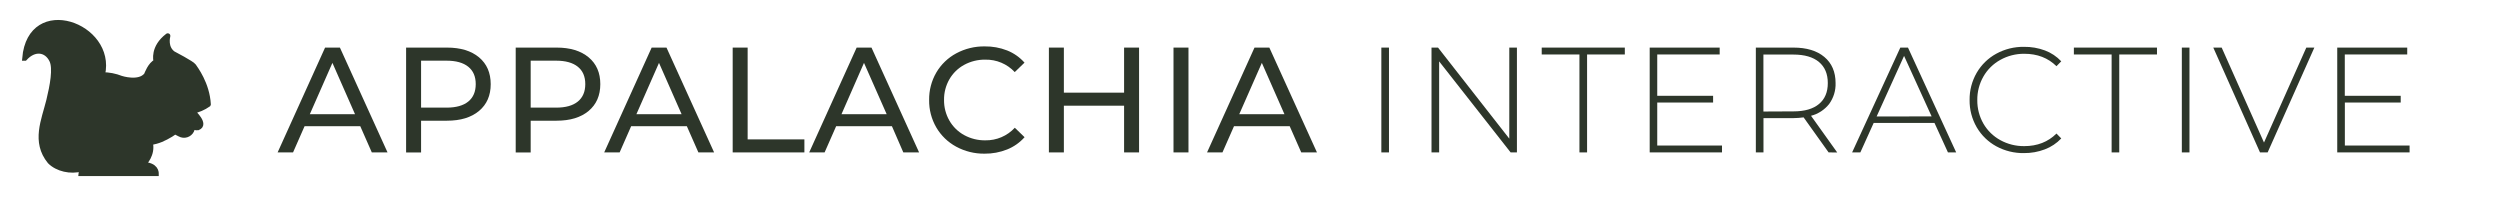
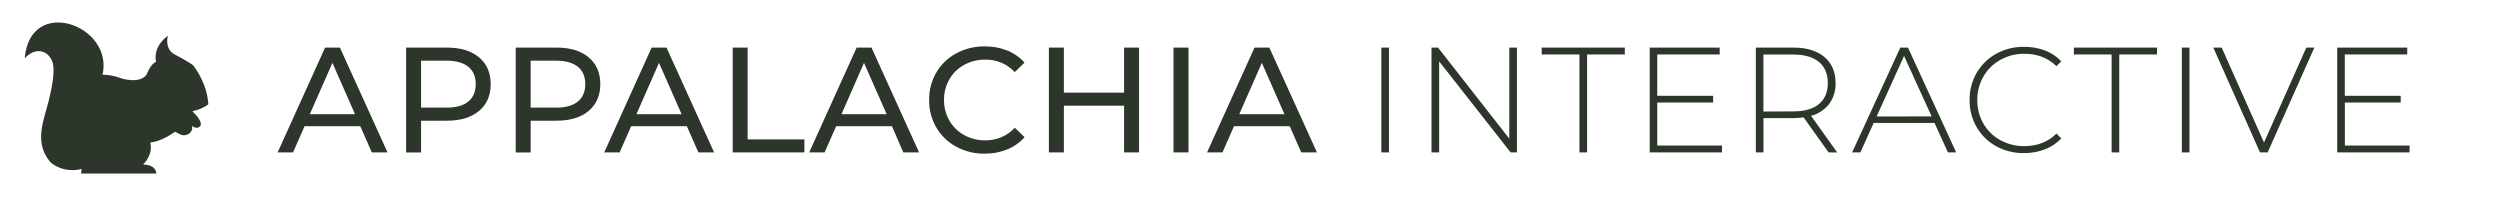
<svg xmlns="http://www.w3.org/2000/svg" width="1536" height="128" viewBox="0 0 1536 128">
  <defs>
    <style>
      .cls-1 {
        fill: none;
      }

-       .cls-2, .cls-3 {
+       .cls-2 {
        fill: #2d362a;
-       }
- 
-       .cls-2 {
-         stroke: #2d362a;
-         stroke-miterlimit: 7.57;
-         stroke-width: 3.08px;
      }
    </style>
  </defs>
  <g id="Layer_2" data-name="Layer 2">
    <g id="Squirrel_Strip_Logo_Green" data-name="Squirrel Strip Logo Green">
      <g>
        <rect id="Background" class="cls-1" width="1536" height="128" />
        <path id="Squirrel_Filled" data-name="Squirrel Filled" class="cls-2" d="M121.53,78.49A4.46,4.46,0,0,1,118,77.37a.05.05,0,0,0-.09,0,3.55,3.55,0,0,1-.16,2.83,5.24,5.24,0,0,1-7.23,2.26l-3-1.53a0,0,0,0,0,0,0c-.17.12-1.11.84-2.54,1.74C101,85.07,97,87,92.36,87.54a0,0,0,0,0,0,.06C94.08,94.9,88.73,100.3,88,101a.05.05,0,0,0,0,.09c8,.21,8,5,8,5.54a0,0,0,0,1,0,0H49.82a0,0,0,0,1,0,0l.3-2.76s0-.07-.06-.06c-6.65,1.88-14.83.08-19.45-4.59h0C20.72,87.1,27,73.86,30,61.67c2.18-8.92,4.22-19.73,1.82-24.65-3.28-6.75-10.69-7.68-16.55-1.25,0,0-.09,0-.09,0C18.52-3,69.94,15.44,63,45.84a0,0,0,0,0,0,.06,31.5,31.5,0,0,1,11.42,2.21S85.54,51.76,90,46v0c.09-.24,2.36-6.58,5.9-8.06a.08.08,0,0,0,0-.07c-.19-.66-2.2-8.77,7.15-15.87a.05.05,0,0,1,.08.05c-.27,1-1.65,7.27,3.17,10.83h0c.23.12,11.72,6.12,12.7,7.63S127.29,51.41,128,64.1a.05.05,0,0,1,0,.05,25.73,25.73,0,0,1-9.77,4.19.05.05,0,0,0,0,.09c.87.8,8.56,8,3.42,10Z" />
        <g>
-           <path class="cls-3" d="M221.35,77.54H187.13l-7.08,16.1h-9.48l29.16-64.4h9.11l29.26,64.4h-9.66Zm-3.22-7.36L204.24,38.63,190.35,70.18Z" />
-           <path class="cls-3" d="M294.31,35.22q7.17,6,7.18,16.47t-7.18,16.47q-7.17,6-19.69,6H258.71v19.5h-9.2V29.24h25.11Q287.13,29.24,294.31,35.22Zm-6.62,27.19q4.59-3.73,4.6-10.72T287.69,41q-4.6-3.72-13.34-3.72H258.71V66.13h15.64Q283.08,66.13,287.69,62.41Z" />
-           <path class="cls-3" d="M361.65,35.22q7.19,6,7.18,16.47t-7.18,16.47q-7.17,6-19.69,6H326.05v19.5h-9.2V29.24H342Q354.47,29.24,361.65,35.22ZM355,62.41q4.59-3.73,4.6-10.72T355,41q-4.61-3.72-13.34-3.72H326.05V66.13h15.64Q350.42,66.13,355,62.41Z" />
-           <path class="cls-3" d="M422,77.54H387.78l-7.08,16.1h-9.48l29.16-64.4h9.11l29.26,64.4h-9.66Zm-3.22-7.36L404.89,38.63,391,70.18Z" />
-           <path class="cls-3" d="M450.16,29.24h9.19v56.4h34.87v8H450.16Z" />
-           <path class="cls-3" d="M548,77.54H513.73l-7.09,16.1h-9.47l29.16-64.4h9.11l29.25,64.4H555Zm-3.22-7.36L530.84,38.63,517,70.18Z" />
-           <path class="cls-3" d="M587.46,90.1a31.52,31.52,0,0,1-12.19-11.78,32.63,32.63,0,0,1-4.41-16.88,32.68,32.68,0,0,1,4.41-16.88,31.45,31.45,0,0,1,12.24-11.78A35.82,35.82,0,0,1,605,28.51,36.41,36.41,0,0,1,618.79,31a28.14,28.14,0,0,1,10.67,7.49l-6,5.8a24,24,0,0,0-18.12-7.64,26.36,26.36,0,0,0-13,3.22,23.43,23.43,0,0,0-9.06,8.88,24.81,24.81,0,0,0-3.26,12.65,24.81,24.81,0,0,0,3.26,12.65A23.43,23.43,0,0,0,592.38,83a26.25,26.25,0,0,0,13,3.22,24.06,24.06,0,0,0,18.12-7.73l6,5.8a28.54,28.54,0,0,1-10.72,7.54,36.17,36.17,0,0,1-13.84,2.58A35.59,35.59,0,0,1,587.46,90.1Z" />
-           <path class="cls-3" d="M699.84,29.24v64.4h-9.2V64.94h-37v28.7h-9.2V29.24h9.2V56.93h37V29.24Z" />
-           <path class="cls-3" d="M721,29.24h9.2v64.4H721Z" />
-           <path class="cls-3" d="M792.39,77.54H758.17l-7.09,16.1h-9.47l29.16-64.4h9.11l29.26,64.4h-9.66Zm-3.22-7.36L775.28,38.63,761.39,70.18Z" />
-           <path class="cls-3" d="M848.7,29.24h4.69v64.4H848.7Z" />
-           <path class="cls-3" d="M932,29.24v64.4h-3.87L884.21,37.71V93.64h-4.69V29.24h4l43.79,55.94V29.24Z" />
-           <path class="cls-3" d="M970.41,33.47H947.23V29.24h51.06v4.23H975.1V93.64h-4.69Z" />
-           <path class="cls-3" d="M1058,89.41v4.23h-44.43V29.24h43v4.23h-38.36v25.4h34.32V63h-34.32v26.4Z" />
-           <path class="cls-3" d="M1123.5,93.64l-15.37-21.53a46.37,46.37,0,0,1-6.25.46h-18.4V93.64h-4.69V29.24h23.09q12.13,0,19,5.75t6.9,16a20.73,20.73,0,0,1-3.91,12.84,20.74,20.74,0,0,1-11.18,7.31l16.1,22.54Zm-21.62-25.21q10.3,0,15.73-4.55T1123,51q0-8.37-5.43-12.92t-15.73-4.56h-18.4v35Z" />
-           <path class="cls-3" d="M1188.54,75.52h-37.35L1143,93.64h-5.06l29.62-64.4h4.7l29.62,64.4h-5.06Zm-1.75-4-16.93-37.17L1153,71.56Z" />
-           <path class="cls-3" d="M1226.49,89.87a31.28,31.28,0,0,1-12-11.68,32.53,32.53,0,0,1-4.37-16.75,32.51,32.51,0,0,1,4.37-16.74,31.31,31.31,0,0,1,12-11.69,34.45,34.45,0,0,1,17.06-4.23A35.57,35.57,0,0,1,1256.43,31a26.41,26.41,0,0,1,10,6.67l-2.94,3q-7.73-7.64-19.78-7.63A29.7,29.7,0,0,0,1229,36.79,26.94,26.94,0,0,0,1218.62,47a28.37,28.37,0,0,0-3.77,14.49,28.32,28.32,0,0,0,3.77,14.49A26.89,26.89,0,0,0,1229,86.1a29.81,29.81,0,0,0,14.72,3.68q12,0,19.78-7.73l2.94,3a27,27,0,0,1-10.07,6.71,35.11,35.11,0,0,1-12.84,2.3A34.45,34.45,0,0,1,1226.49,89.87Z" />
-           <path class="cls-3" d="M1297.38,33.47h-23.19V29.24h51.06v4.23h-23.18V93.64h-4.69Z" />
-           <path class="cls-3" d="M1340.52,29.24h4.69v64.4h-4.69Z" />
-           <path class="cls-3" d="M1421.94,29.24l-28.7,64.4h-4.69l-28.71-64.4H1365l26,58.33,26-58.33Z" />
-           <path class="cls-3" d="M1480.45,89.41v4.23H1436V29.24h43v4.23h-38.36v25.4H1475V63h-34.32v26.4Z" />
+           <path class="cls-2" d="M221.35,77.54H187.13l-7.08,16.1h-9.48l29.16-64.4h9.11l29.26,64.4h-9.66Zm-3.22-7.36L204.24,38.63,190.35,70.18Z" />
+           <path class="cls-2" d="M294.31,35.22q7.17,6,7.18,16.47t-7.18,16.47q-7.17,6-19.69,6H258.71v19.5h-9.2V29.24h25.11Q287.13,29.24,294.31,35.22Zm-6.62,27.19q4.59-3.73,4.6-10.72T287.69,41q-4.6-3.72-13.34-3.72H258.71V66.13h15.64Q283.08,66.13,287.69,62.41Z" />
+           <path class="cls-2" d="M361.65,35.22q7.19,6,7.18,16.47t-7.18,16.47q-7.17,6-19.69,6H326.05v19.5h-9.2V29.24H342Q354.47,29.24,361.65,35.22ZM355,62.41q4.59-3.73,4.6-10.72T355,41q-4.61-3.72-13.34-3.72H326.05V66.13h15.64Q350.42,66.13,355,62.41Z" />
+           <path class="cls-2" d="M422,77.54H387.78l-7.08,16.1h-9.48l29.16-64.4h9.11l29.26,64.4h-9.66Zm-3.22-7.36L404.89,38.63,391,70.18Z" />
+           <path class="cls-2" d="M450.16,29.24h9.19v56.4h34.87v8H450.16Z" />
+           <path class="cls-2" d="M548,77.54H513.73l-7.09,16.1h-9.47l29.16-64.4h9.11l29.25,64.4H555Zm-3.22-7.36L530.84,38.63,517,70.18Z" />
+           <path class="cls-2" d="M587.46,90.1a31.52,31.52,0,0,1-12.19-11.78,32.63,32.63,0,0,1-4.41-16.88,32.68,32.68,0,0,1,4.41-16.88,31.45,31.45,0,0,1,12.24-11.78A35.82,35.82,0,0,1,605,28.51,36.41,36.41,0,0,1,618.79,31a28.14,28.14,0,0,1,10.67,7.49l-6,5.8a24,24,0,0,0-18.12-7.64,26.36,26.36,0,0,0-13,3.22,23.43,23.43,0,0,0-9.06,8.88,24.81,24.81,0,0,0-3.26,12.65,24.81,24.81,0,0,0,3.26,12.65A23.43,23.43,0,0,0,592.38,83a26.25,26.25,0,0,0,13,3.22,24.06,24.06,0,0,0,18.12-7.73l6,5.8a28.54,28.54,0,0,1-10.72,7.54,36.17,36.17,0,0,1-13.84,2.58A35.59,35.59,0,0,1,587.46,90.1Z" />
+           <path class="cls-2" d="M699.84,29.24v64.4h-9.2V64.94h-37v28.7h-9.2V29.24h9.2V56.93h37V29.24Z" />
+           <path class="cls-2" d="M721,29.24h9.2v64.4H721Z" />
+           <path class="cls-2" d="M792.39,77.54H758.17l-7.09,16.1h-9.47l29.16-64.4h9.11l29.26,64.4h-9.66Zm-3.22-7.36L775.28,38.63,761.39,70.18Z" />
+           <path class="cls-2" d="M848.7,29.24h4.69v64.4H848.7Z" />
+           <path class="cls-2" d="M932,29.24v64.4h-3.87L884.21,37.71V93.64h-4.69V29.24h4l43.79,55.94V29.24Z" />
+           <path class="cls-2" d="M970.41,33.47H947.23V29.24h51.06v4.23H975.1V93.64h-4.69Z" />
+           <path class="cls-2" d="M1058,89.41v4.23h-44.43V29.24h43v4.23h-38.36v25.4h34.32V63h-34.32v26.4Z" />
+           <path class="cls-2" d="M1123.5,93.64l-15.37-21.53a46.37,46.37,0,0,1-6.25.46h-18.4V93.64h-4.69V29.24h23.09q12.13,0,19,5.75t6.9,16a20.73,20.73,0,0,1-3.91,12.84,20.74,20.74,0,0,1-11.18,7.31l16.1,22.54Zm-21.62-25.21q10.3,0,15.73-4.55T1123,51q0-8.37-5.43-12.92t-15.73-4.56h-18.4v35Z" />
+           <path class="cls-2" d="M1188.54,75.52h-37.35L1143,93.64h-5.06l29.62-64.4h4.7l29.62,64.4h-5.06Zm-1.75-4-16.93-37.17L1153,71.56Z" />
+           <path class="cls-2" d="M1226.49,89.87a31.28,31.28,0,0,1-12-11.68,32.53,32.53,0,0,1-4.37-16.75,32.51,32.51,0,0,1,4.37-16.74,31.31,31.31,0,0,1,12-11.69,34.45,34.45,0,0,1,17.06-4.23A35.57,35.57,0,0,1,1256.43,31a26.41,26.41,0,0,1,10,6.67l-2.94,3q-7.73-7.64-19.78-7.63A29.7,29.7,0,0,0,1229,36.79,26.94,26.94,0,0,0,1218.62,47a28.37,28.37,0,0,0-3.77,14.49,28.32,28.32,0,0,0,3.77,14.49A26.89,26.89,0,0,0,1229,86.1a29.81,29.81,0,0,0,14.72,3.68q12,0,19.78-7.73l2.94,3a27,27,0,0,1-10.07,6.71,35.11,35.11,0,0,1-12.84,2.3A34.45,34.45,0,0,1,1226.49,89.87Z" />
+           <path class="cls-2" d="M1297.38,33.47h-23.19V29.24h51.06v4.23h-23.18V93.64h-4.69Z" />
+           <path class="cls-2" d="M1340.52,29.24h4.69v64.4h-4.69Z" />
+           <path class="cls-2" d="M1421.94,29.24l-28.7,64.4h-4.69l-28.71-64.4H1365l26,58.33,26-58.33Z" />
+           <path class="cls-2" d="M1480.45,89.41v4.23H1436V29.24h43v4.23h-38.36v25.4H1475V63h-34.32v26.4Z" />
        </g>
      </g>
    </g>
  </g>
</svg>
